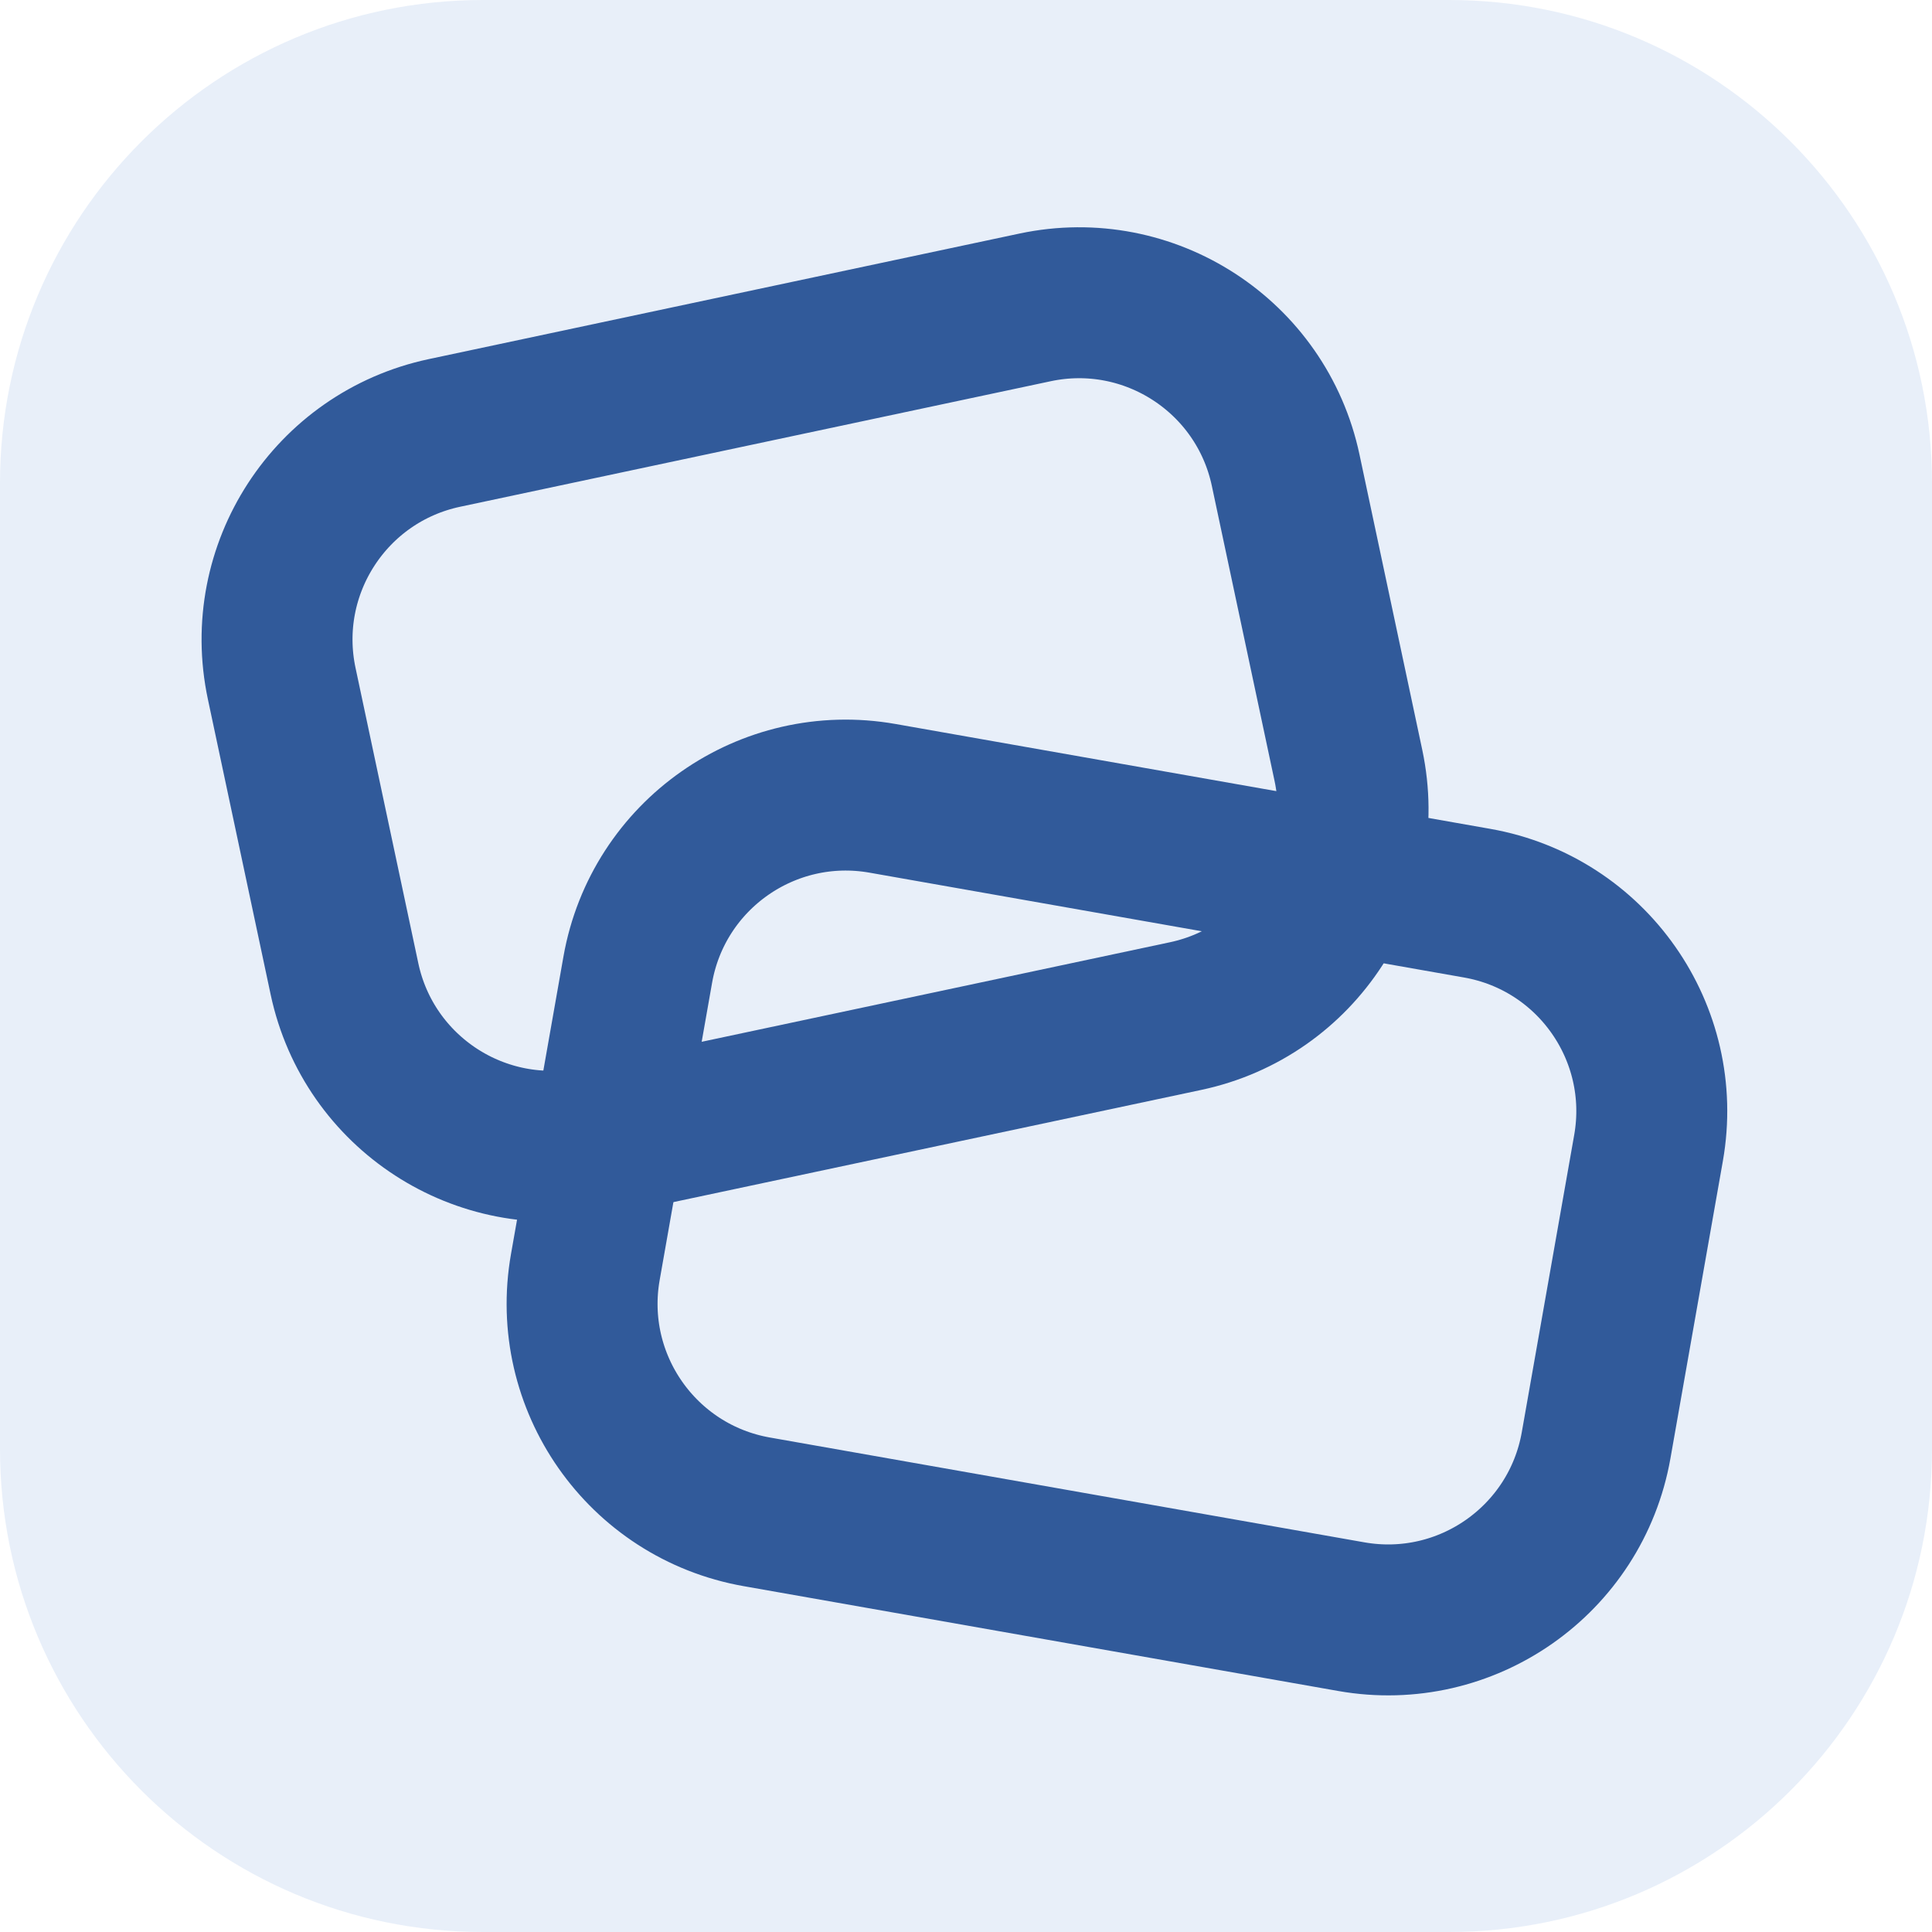
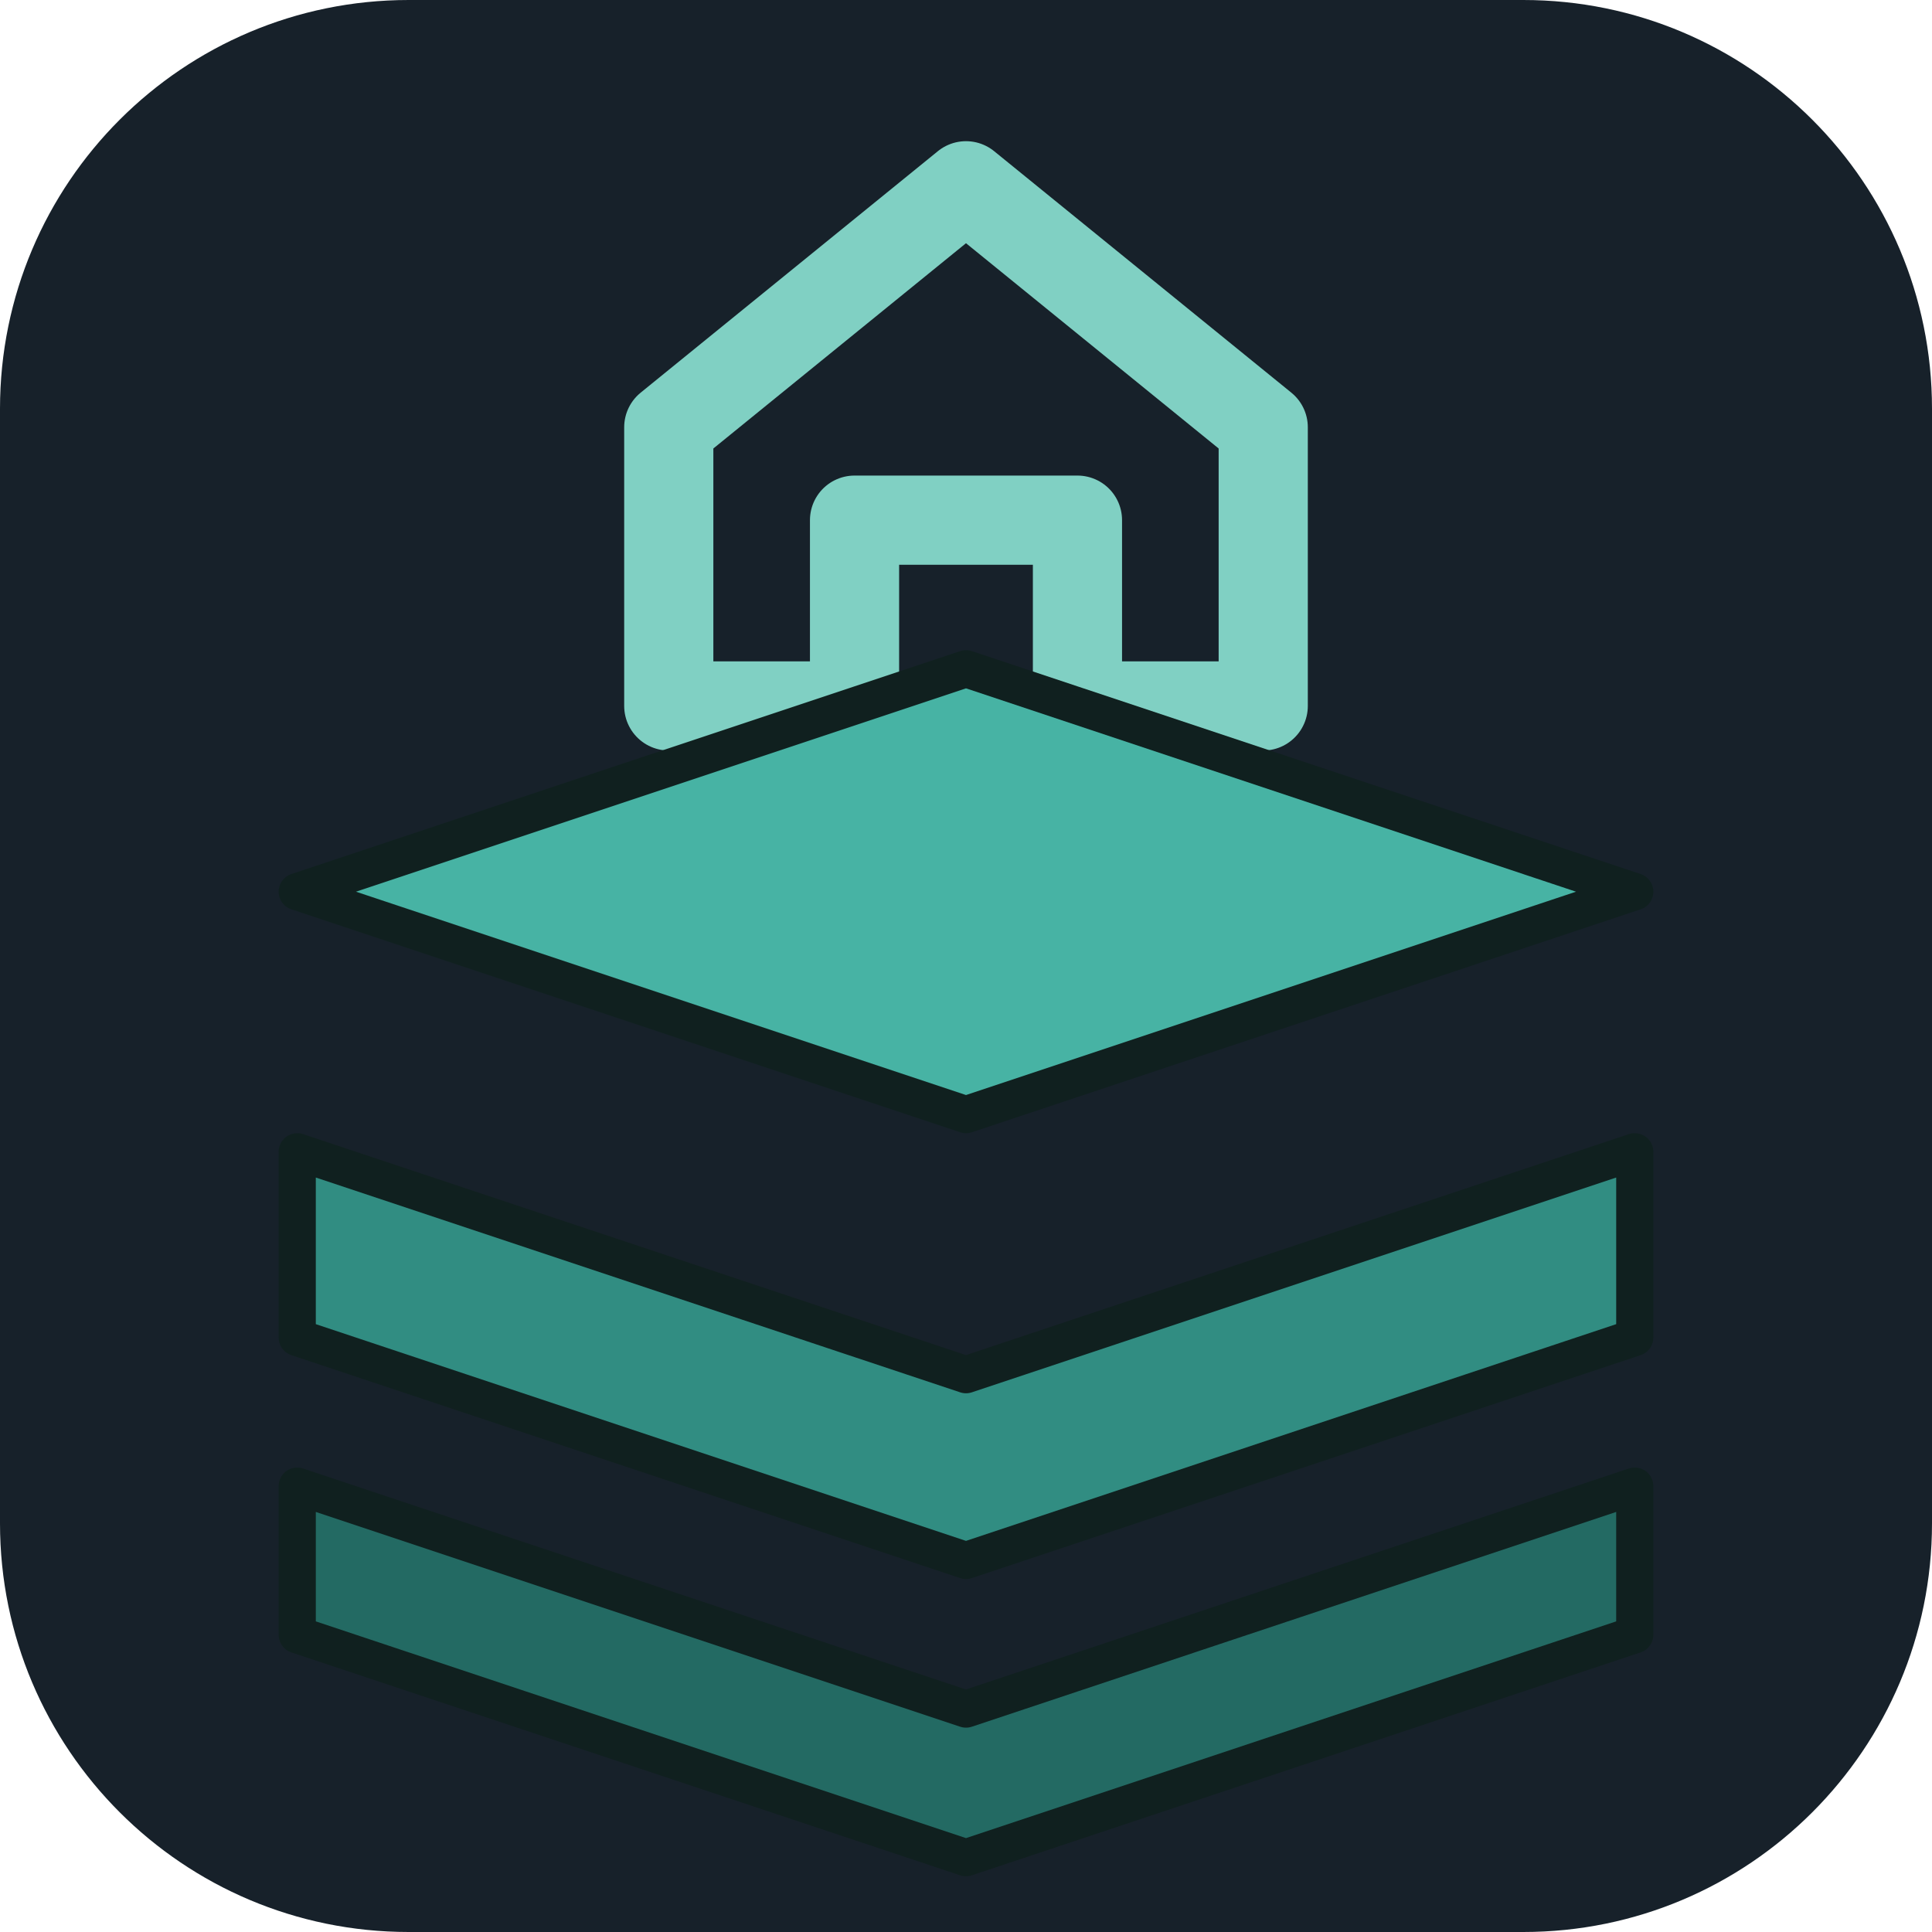
- <svg xmlns="http://www.w3.org/2000/svg" viewBox="0 0 64 64">
-   <rect width="64" height="64" rx="16" fill="#e8eff9" />
-   <g fill="none" stroke="#315a9a" stroke-width="5">
-     <rect x="10" y="12" width="34" height="24" rx="7" transform="rotate(-12 27 24)" />
-     <rect x="20" y="28" width="34" height="24" rx="7" transform="rotate(10 37 40)" />
-   </g>
+ <svg xmlns="http://www.w3.org/2000/svg" viewBox="0 0 52 52">
+   <rect width="52" height="52" rx="11" fill="#17212a" />
+   <path d="M18 19V11.5L26 5l8 6.5V19h-5v-5h-6v5z" fill="none" stroke="#80d0c3" stroke-width="2.4" stroke-linejoin="round" />
+   <path d="M8 24l18-6 18 6-18 6z" fill="#47b3a4" stroke="#10201f" stroke-linejoin="round" />
+   <path d="M8 31l18 6 18-6v5l-18 6-18-6z" fill="#318d82" stroke="#10201f" stroke-linejoin="round" />
+   <path d="M8 40l18 6 18-6v4l-18 6-18-6z" fill="#236a63" stroke="#10201f" stroke-linejoin="round" />
</svg>
